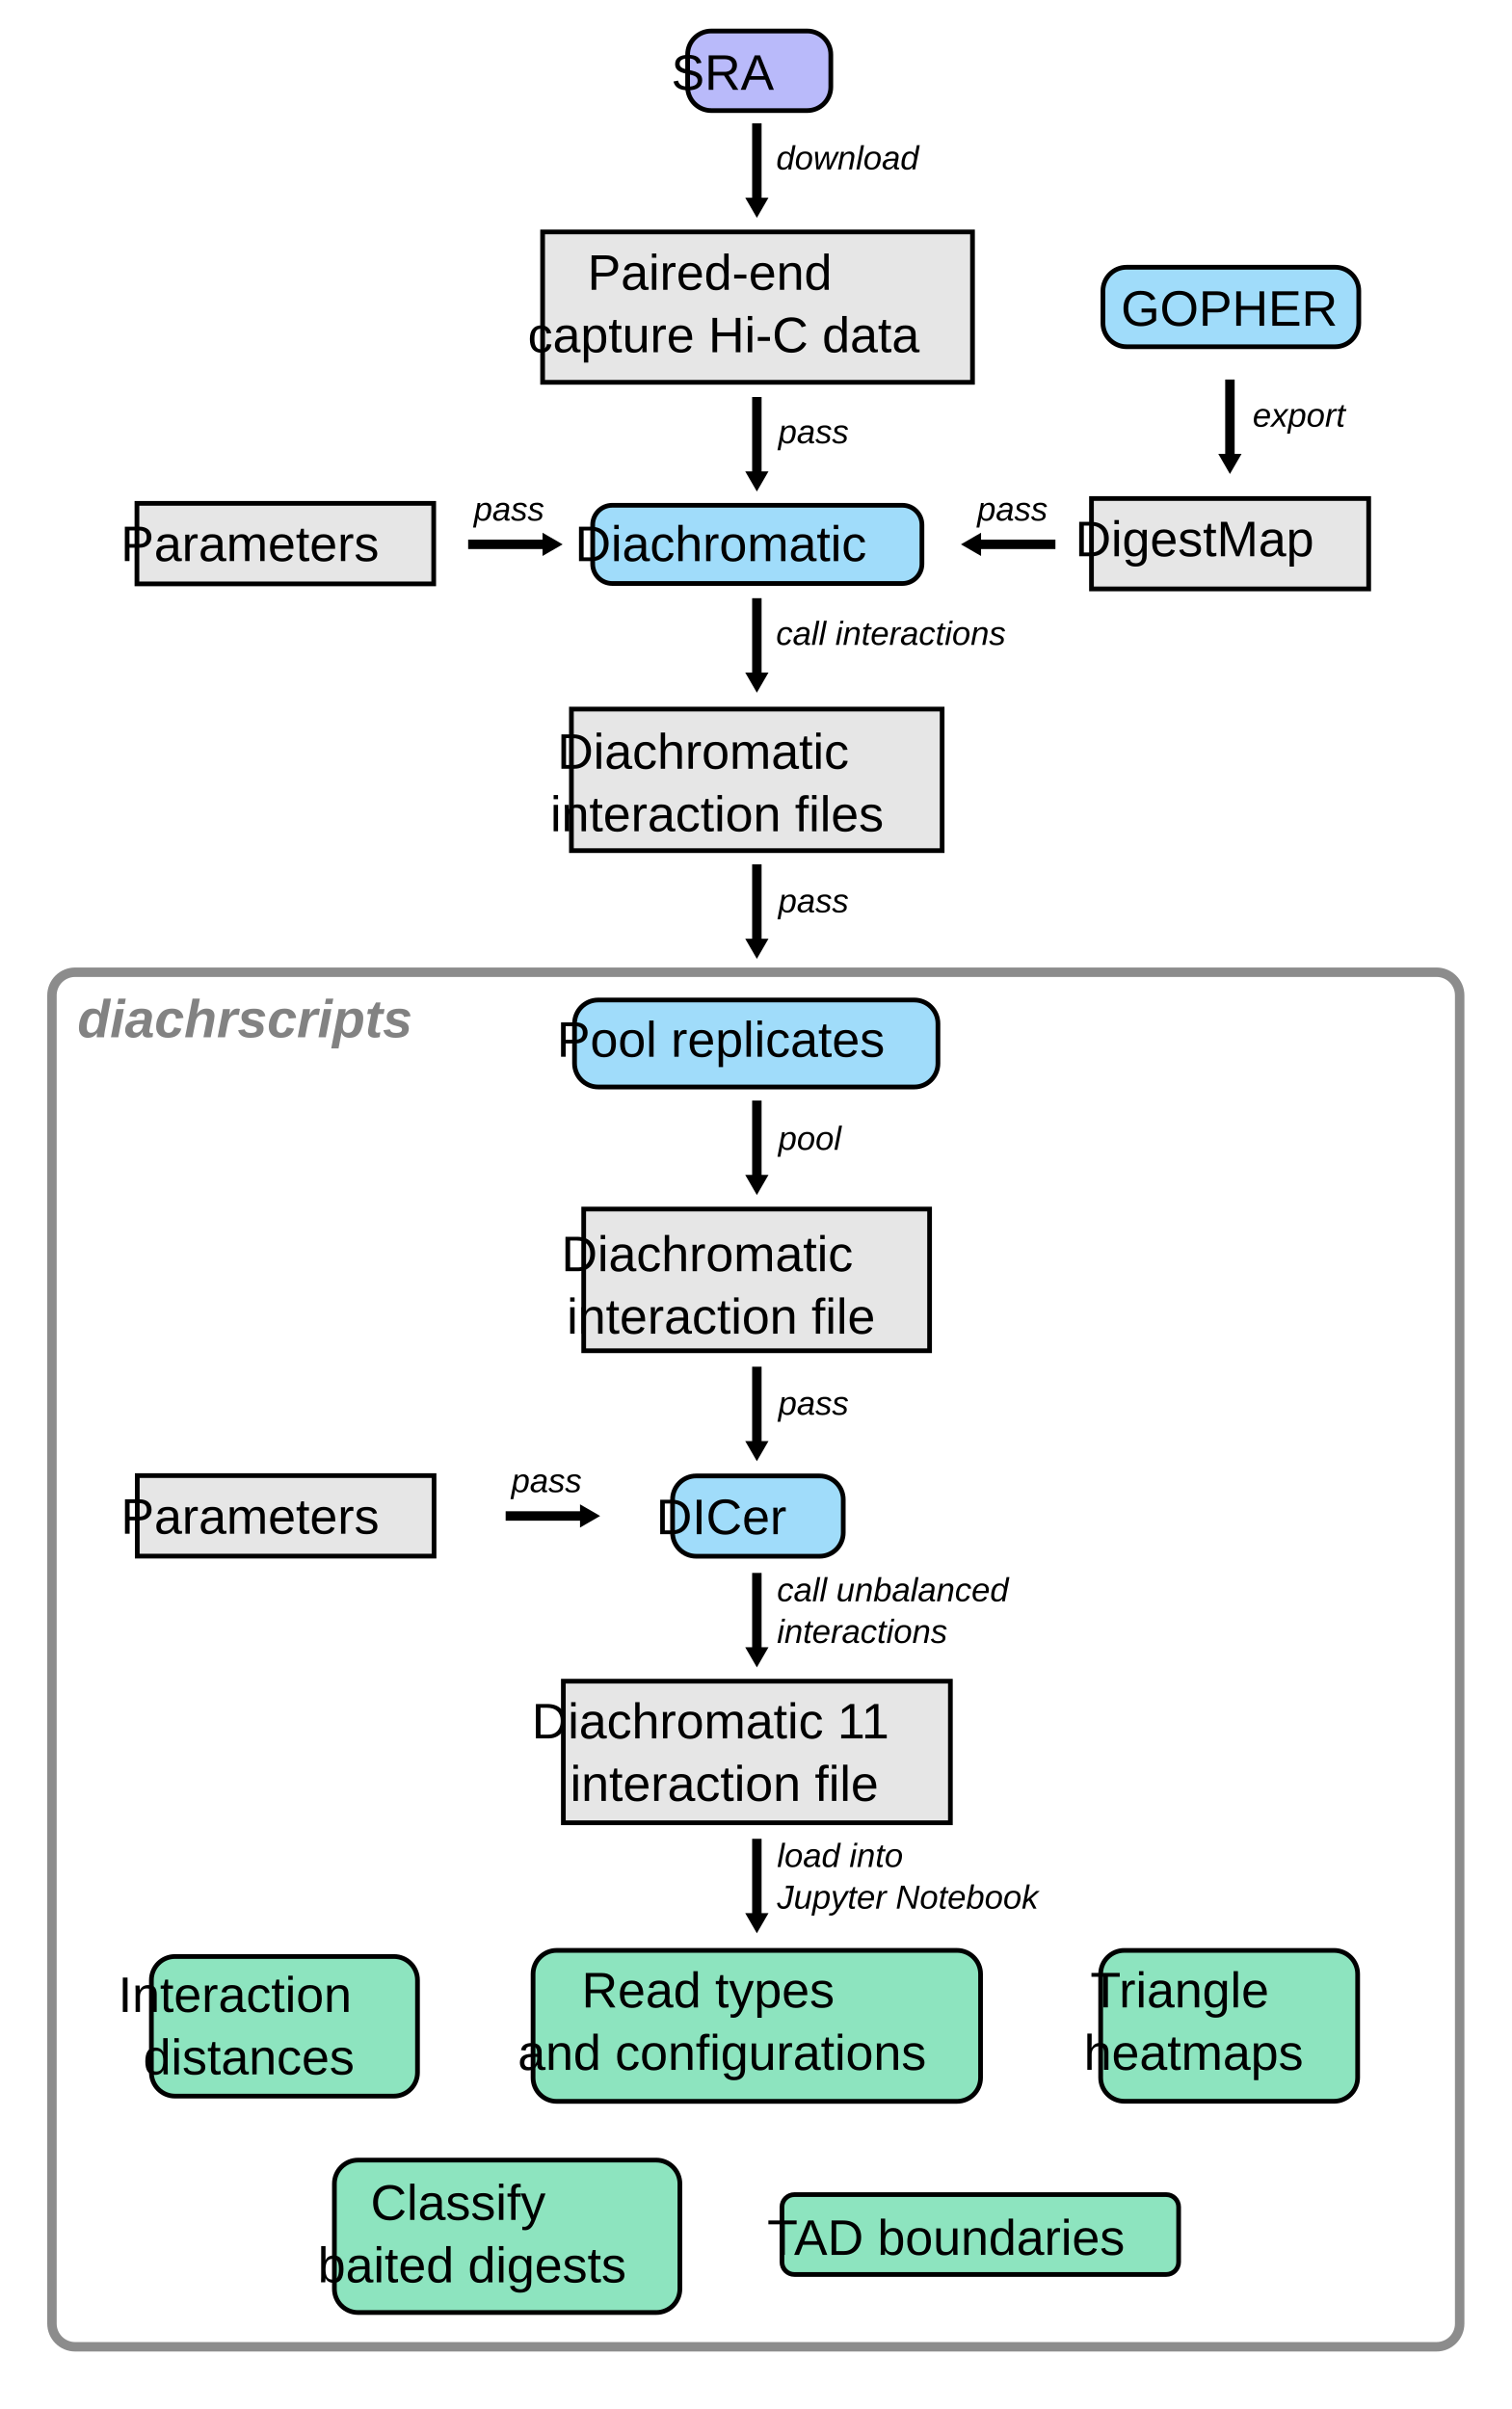
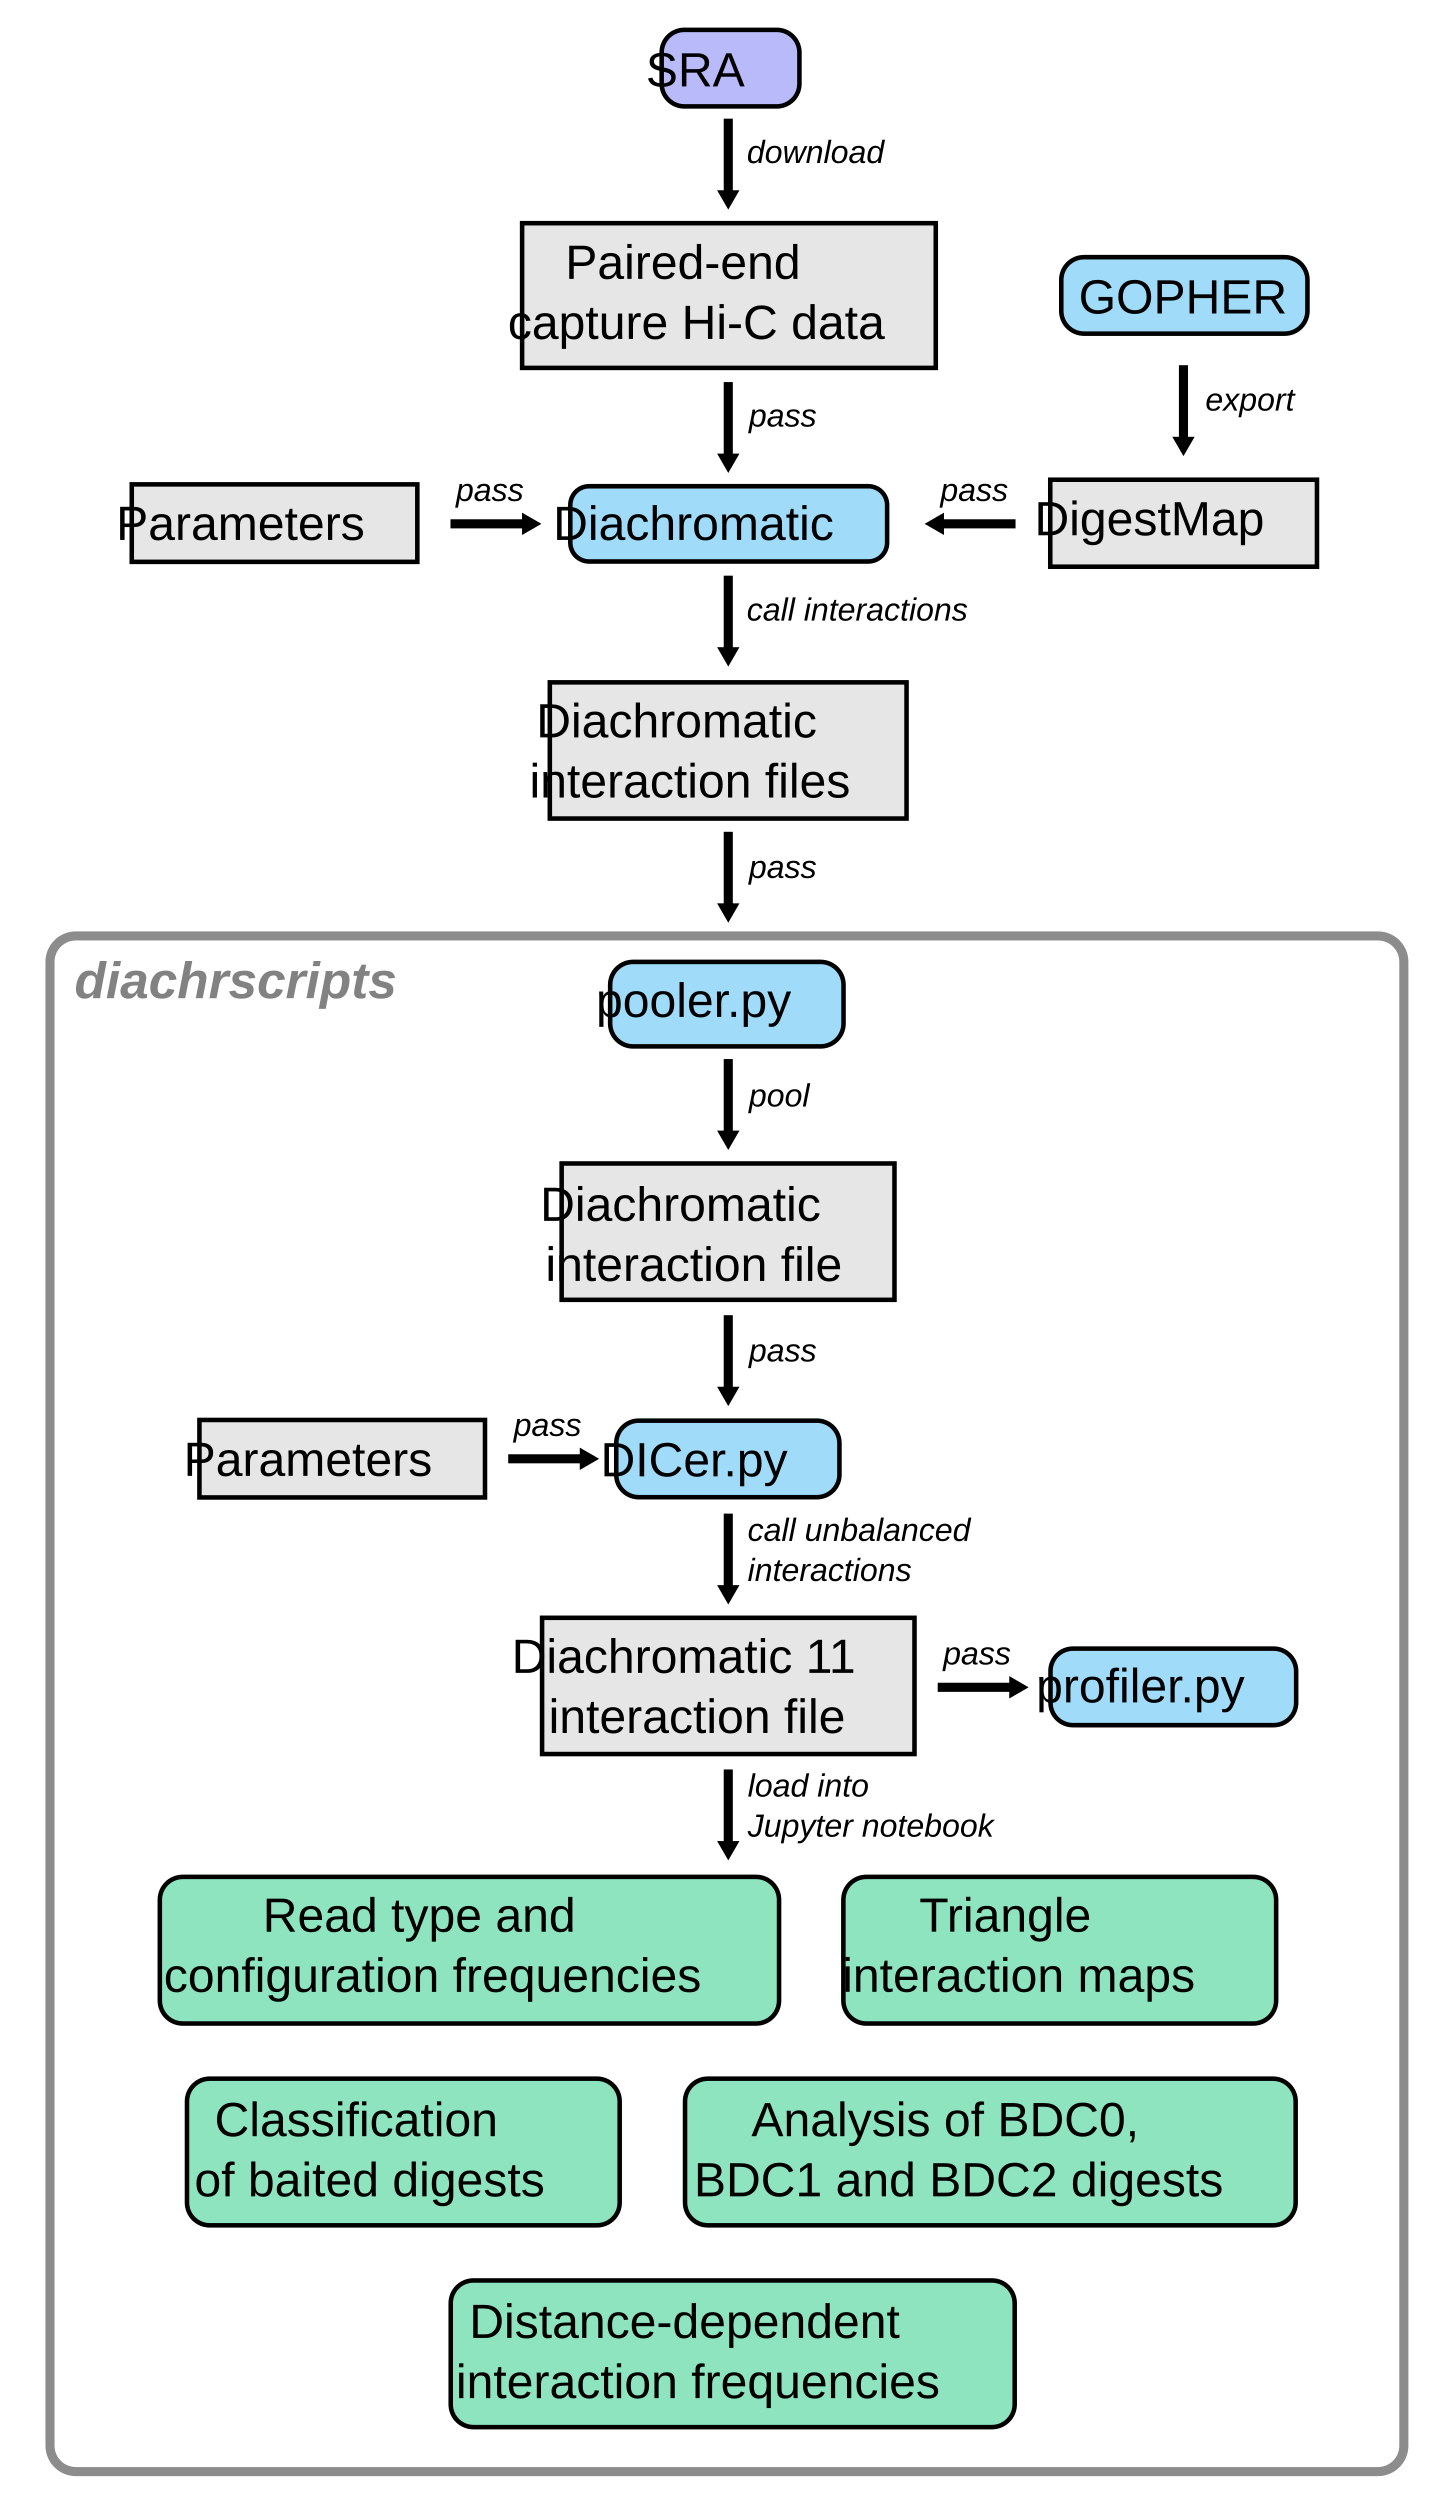
- <svg xmlns="http://www.w3.org/2000/svg" width="320mm" height="510mm" viewBox="0 0 320 510" version="1.1" id="svg5">
+ <svg xmlns="http://www.w3.org/2000/svg" width="320mm" height="550mm" viewBox="0 0 320 550" version="1.1" id="svg5">
  <defs id="defs2">
    <marker style="overflow:visible" id="marker2376" refX="0" refY="0" orient="auto">
      <path transform="matrix(-0.3,0,0,-0.3,0.69,0)" d="M 8.719,4.034 -2.207,0.016 8.719,-4.002 c -1.745,2.372 -1.735,5.617 -6e-7,8.035 z" style="fill:context-stroke;fill-rule:evenodd;stroke-width:0.625;stroke-linejoin:round" id="path2374" />
    </marker>
    <marker style="overflow:visible" id="TriangleOutS" refX="0" refY="0" orient="auto">
      <path transform="scale(0.2)" style="fill:context-stroke;fill-rule:evenodd;stroke:context-stroke;stroke-width:1pt" d="M 5.77,0 -2.88,5 V -5 Z" id="path2140" />
    </marker>
    <marker style="overflow:visible" id="Arrow2Mend" refX="0" refY="0" orient="auto">
      <path transform="scale(-0.6)" d="M 8.719,4.034 -2.207,0.016 8.719,-4.002 c -1.745,2.372 -1.735,5.617 -6e-7,8.035 z" style="fill:context-stroke;fill-rule:evenodd;stroke-width:0.625;stroke-linejoin:round" id="path2019" />
    </marker>
    <marker style="overflow:visible" id="Arrow2Send" refX="0" refY="0" orient="auto">
      <path transform="matrix(-0.3,0,0,-0.3,0.69,0)" d="M 8.719,4.034 -2.207,0.016 8.719,-4.002 c -1.745,2.372 -1.735,5.617 -6e-7,8.035 z" style="fill:context-stroke;fill-rule:evenodd;stroke-width:0.625;stroke-linejoin:round" id="path2025" />
    </marker>
    <marker style="overflow:visible" id="marker2342" refX="0" refY="0" orient="auto">
      <path transform="matrix(-0.2,0,0,-0.2,-1.2,0)" style="fill:context-stroke;fill-rule:evenodd;stroke:context-stroke;stroke-width:1pt" d="M 0,0 5,-5 -12.5,0 5,5 Z" id="path2340" />
    </marker>
    <marker style="overflow:visible" id="Arrow1Send" refX="0" refY="0" orient="auto">
      <path transform="matrix(-0.2,0,0,-0.2,-1.2,0)" style="fill:context-stroke;fill-rule:evenodd;stroke:context-stroke;stroke-width:1pt" d="M 0,0 5,-5 -12.5,0 5,5 Z" id="path2007" />
    </marker>
  </defs>
  <g id="layer1">
+     <rect style="fill:#a0dcfa;fill-opacity:1;stroke:#000000;stroke-width:1;stroke-miterlimit:4;stroke-dasharray:none" id="rect13278" width="54.044" height="16.842" x="231.108" y="362.696" ry="4.953" />
    <rect style="fill:#e6e6e6;fill-opacity:1;stroke:#000000;stroke-width:1;stroke-miterlimit:4;stroke-dasharray:none" id="rect49770" width="62.823" height="17.048" x="28.988" y="106.561" ry="0" />
    <rect style="fill:#b9bafa;fill-opacity:1;stroke:#000000;stroke-width:1;stroke-miterlimit:4;stroke-dasharray:none" id="rect49678" width="30.311" height="16.844" x="145.564" y="6.566" ry="5" />
    <rect style="fill:#e6e6e6;fill-opacity:1;stroke:#000000;stroke-width:1;stroke-miterlimit:4;stroke-dasharray:none" id="rect49676" width="91.005" height="31.836" x="114.865" y="49.102" ry="0" />
    <rect style="fill:#e6e6e6;fill-opacity:1;stroke:#000000;stroke-width:1;stroke-miterlimit:4;stroke-dasharray:none" id="rect49674" width="78.479" height="29.963" x="120.962" y="150.119" ry="0" />
    <rect style="fill:#e6e6e6;fill-opacity:1;stroke:#000000;stroke-width:1;stroke-miterlimit:4;stroke-dasharray:none" id="rect49672" width="58.679" height="19.136" x="231.057" y="105.539" ry="0" />
    <rect style="fill:#e6e6e6;fill-opacity:1;stroke:#000000;stroke-width:1;stroke-miterlimit:4;stroke-dasharray:none" id="rect42030" width="81.933" height="29.973" x="119.256" y="355.918" ry="0" />
-     <rect style="fill:#8de4bf;fill-opacity:1;stroke:#000000;stroke-width:1;stroke-miterlimit:4;stroke-dasharray:none" id="rect39671" width="54.399" height="31.935" x="233.001" y="412.914" ry="5" />
-     <rect style="fill:#8de4bf;fill-opacity:1;stroke:#000000;stroke-width:1;stroke-miterlimit:4;stroke-dasharray:none" id="rect39669" width="94.728" height="31.962" x="112.847" y="412.909" ry="5" />
-     <rect style="fill:#8de4bf;fill-opacity:1;stroke:#000000;stroke-width:1;stroke-miterlimit:4;stroke-dasharray:none" id="rect39559" width="56.332" height="29.559" x="32.048" y="414.202" ry="5" />
-     <rect style="fill:#a0dcfa;fill-opacity:1;stroke:#000000;stroke-width:1;stroke-miterlimit:4;stroke-dasharray:none" id="rect39557" width="36.133" height="17.002" x="142.375" y="312.463" ry="5" />
-     <rect style="fill:#a0dcfa;fill-opacity:1;stroke:#000000;stroke-width:1;stroke-miterlimit:4;stroke-dasharray:none" id="rect39555" width="76.928" height="18.415" x="121.625" y="211.707" ry="5" />
+     <rect style="fill:#8de4bf;fill-opacity:1;stroke:#000000;stroke-width:1;stroke-miterlimit:4;stroke-dasharray:none" id="rect39671" width="95.211" height="32.265" x="185.54" y="412.914" ry="5.052" />
+     <rect style="fill:#8de4bf;fill-opacity:1;stroke:#000000;stroke-width:1;stroke-miterlimit:4;stroke-dasharray:none" id="rect39669" width="136.231" height="32.265" x="35.161" y="412.914" ry="5.047" />
+     <rect style="fill:#a0dcfa;fill-opacity:1;stroke:#000000;stroke-width:1;stroke-miterlimit:4;stroke-dasharray:none" id="rect39557" width="49.101" height="16.842" x="135.576" y="312.543" ry="4.953" />
+     <rect style="fill:#a0dcfa;fill-opacity:1;stroke:#000000;stroke-width:1;stroke-miterlimit:4;stroke-dasharray:none" id="rect39555" width="51.342" height="18.594" x="134.235" y="211.617" ry="5.049" />
    <rect style="fill:#a0dcfa;fill-opacity:1;stroke:#000000;stroke-width:1;stroke-miterlimit:4;stroke-dasharray:none" id="rect39553" width="69.697" height="16.559" x="125.467" y="106.97" ry="4.14" />
    <rect style="fill:#a0dcfa;fill-opacity:1;stroke:#000000;stroke-width:1;stroke-miterlimit:4;stroke-dasharray:none" id="rect39255" width="54.156" height="16.825" x="233.483" y="56.578" ry="5" />
    <text xml:space="preserve" style="font-size:10.583px;line-height:1.25;font-family:Arial;-inkscape-font-specification:Arial;text-align:center;text-anchor:middle;stroke-width:0.265" x="159.918" y="118.786" id="text1464">
      <tspan id="tspan1462" style="text-align:center;text-anchor:middle;stroke-width:0.265" x="159.918" y="118.786">Diachromatic</tspan>
    </text>
    <text xml:space="preserve" style="font-size:10.583px;line-height:1.25;font-family:Arial;-inkscape-font-specification:Arial;text-align:center;text-anchor:middle;stroke-width:0.265" x="160.047" y="324.787" id="text1900">
-       <tspan id="tspan1898" style="text-align:center;text-anchor:middle;stroke-width:0.265" x="160.047" y="324.787">DICer</tspan>
+       <tspan id="tspan1898" style="text-align:center;text-anchor:middle;stroke-width:0.265" x="160.047" y="324.787">DICer.py</tspan>
    </text>
    <text xml:space="preserve" style="font-size:10.583px;line-height:1.25;font-family:Arial;-inkscape-font-specification:Arial;stroke-width:0.265" x="237.303" y="68.961" id="text2644">
      <tspan id="tspan2642" style="stroke-width:0.265" x="237.303" y="68.961">GOPHER</tspan>
    </text>
    <text xml:space="preserve" style="font-size:10.583px;line-height:1.25;font-family:Arial;-inkscape-font-specification:Arial;text-align:center;text-anchor:middle;stroke-width:0.265" x="160.321" y="19.007" id="text3542">
      <tspan id="tspan3540" style="text-align:center;text-anchor:middle;stroke-width:0.265" x="160.321" y="19.007">SRA</tspan>
    </text>
-     <text xml:space="preserve" style="font-size:10.583px;line-height:1.25;font-family:Arial;-inkscape-font-specification:Arial;text-align:center;text-anchor:middle;stroke-width:0.265" x="60.032" y="425.938" id="text4308">
-       <tspan id="tspan4306" style="text-align:center;text-anchor:middle;stroke-width:0.265" x="60.032" y="425.938">Interaction</tspan>
-       <tspan style="text-align:center;text-anchor:middle;stroke-width:0.265" x="60.032" y="439.167" id="tspan24228">distances</tspan>
+     <text xml:space="preserve" style="font-size:10.583px;line-height:1.25;font-family:Arial;-inkscape-font-specification:Arial;text-align:center;text-anchor:middle;stroke-width:0.265" x="102.514" y="424.981" id="text5236">
+       <tspan style="text-align:center;text-anchor:middle;stroke-width:0.265" x="102.514" y="424.981" id="tspan13474">Read type and</tspan>
+       <tspan style="text-align:center;text-anchor:middle;stroke-width:0.265" x="102.514" y="438.21" id="tspan2636">configuration frequencies</tspan>
    </text>
-     <text xml:space="preserve" style="font-size:10.583px;line-height:1.25;font-family:Arial;-inkscape-font-specification:Arial;text-align:center;text-anchor:middle;stroke-width:0.265" x="160.193" y="424.981" id="text5236">
-       <tspan id="tspan5234" style="text-align:center;text-anchor:middle;stroke-width:0.265" x="160.193" y="424.981">Read types</tspan>
-       <tspan style="text-align:center;text-anchor:middle;stroke-width:0.265" x="160.193" y="438.21" id="tspan13474">and configurations</tspan>
-     </text>
-     <text xml:space="preserve" style="font-size:10.583px;line-height:1.25;font-family:Arial;-inkscape-font-specification:Arial;text-align:center;text-anchor:middle;stroke-width:0.265" x="260.03" y="424.967" id="text5768">
-       <tspan id="tspan5766" style="text-align:center;text-anchor:middle;stroke-width:0.265" x="260.03" y="424.967">Triangle</tspan>
-       <tspan style="text-align:center;text-anchor:middle;stroke-width:0.265" x="260.03" y="438.196" id="tspan26899">heatmaps</tspan>
+     <text xml:space="preserve" style="font-size:10.583px;line-height:1.25;font-family:Arial;-inkscape-font-specification:Arial;text-align:center;text-anchor:middle;stroke-width:0.265" x="231.455" y="424.967" id="text5768">
+       <tspan id="tspan5766" style="text-align:center;text-anchor:middle;stroke-width:0.265" x="231.455" y="424.967">Triangle</tspan>
+       <tspan style="text-align:center;text-anchor:middle;stroke-width:0.265" x="231.455" y="438.196" id="tspan26899">interaction maps</tspan>
    </text>
    <text xml:space="preserve" style="font-size:10.583px;line-height:1.25;font-family:Arial;-inkscape-font-specification:Arial;text-align:center;text-anchor:middle;stroke-width:0.265" x="160.536" y="61.343" id="text6534">
      <tspan id="tspan6532" style="text-align:center;text-anchor:middle;stroke-width:0.265" x="160.536" y="61.343">Paired-end</tspan>
      <tspan style="text-align:center;text-anchor:middle;stroke-width:0.265" x="160.536" y="74.572" id="tspan21088">capture Hi-C data</tspan>
    </text>
    <text xml:space="preserve" style="font-size:10.583px;line-height:1.25;font-family:Arial;-inkscape-font-specification:Arial;text-align:center;text-anchor:middle;stroke-width:0.265" x="260.22" y="117.755" id="text8032">
      <tspan id="tspan8030" style="text-align:center;text-anchor:middle;stroke-width:0.265" x="260.22" y="117.755">DigestMap</tspan>
    </text>
-     <text xml:space="preserve" style="font-size:10.583px;line-height:1.25;font-family:Arial;-inkscape-font-specification:Arial;text-align:center;text-anchor:middle;stroke-width:0.265" x="159.138" y="162.753" id="text10292">
-       <tspan id="tspan10290" style="text-align:center;text-anchor:middle;stroke-width:0.265" x="159.138" y="162.753">Diachromatic</tspan>
-       <tspan style="text-align:center;text-anchor:middle;stroke-width:0.265" x="159.138" y="175.982" id="tspan10294">interaction files</tspan>
+     <text xml:space="preserve" style="font-size:10.583px;line-height:1.25;font-family:Arial;-inkscape-font-specification:Arial;text-align:center;text-anchor:middle;stroke-width:0.265" x="159.138" y="162.224" id="text10292">
+       <tspan id="tspan10290" style="text-align:center;text-anchor:middle;stroke-width:0.265" x="159.138" y="162.224">Diachromatic</tspan>
+       <tspan style="text-align:center;text-anchor:middle;stroke-width:0.265" x="159.138" y="175.453" id="tspan10294">interaction files</tspan>
    </text>
    <text xml:space="preserve" style="font-size:10.583px;line-height:1.25;font-family:Arial;-inkscape-font-specification:Arial;text-align:center;text-anchor:middle;stroke-width:0.265" x="159.95" y="223.724" id="text11090">
-       <tspan id="tspan11088" style="text-align:center;text-anchor:middle;stroke-width:0.265" x="159.95" y="223.724">Pool replicates</tspan>
+       <tspan id="tspan11088" style="text-align:center;text-anchor:middle;stroke-width:0.265" x="159.95" y="223.724">pooler.py</tspan>
    </text>
    <text xml:space="preserve" style="font-size:10.583px;line-height:1.25;font-family:Arial;-inkscape-font-specification:Arial;text-align:center;text-anchor:middle;stroke-width:0.265" x="160.696" y="368.029" id="text25424">
      <tspan id="tspan25420" style="text-align:center;text-anchor:middle;stroke-width:0.265" x="160.696" y="368.029">Diachromatic 11</tspan>
      <tspan style="text-align:center;text-anchor:middle;stroke-width:0.265" x="160.696" y="381.258" id="tspan25422">interaction file</tspan>
    </text>
    <text xml:space="preserve" style="font-style:italic;font-variant:normal;font-weight:normal;font-stretch:normal;font-size:7.056px;line-height:1.25;font-family:Arial;-inkscape-font-specification:'Arial Italic';text-align:start;text-anchor:start;stroke-width:0.265" x="265.181" y="90.335" id="text29309">
      <tspan id="tspan29307" style="font-style:italic;font-variant:normal;font-weight:normal;font-stretch:normal;font-size:7.056px;font-family:Arial;-inkscape-font-specification:'Arial Italic';text-align:start;text-anchor:start;stroke-width:0.265" x="265.181" y="90.335">export</tspan>
    </text>
    <text xml:space="preserve" style="font-style:italic;font-variant:normal;font-weight:normal;font-stretch:normal;font-size:7.056px;line-height:1.25;font-family:Arial;-inkscape-font-specification:'Arial Italic';text-align:start;text-anchor:start;stroke-width:0.265" x="164.755" y="93.85" id="text32171">
      <tspan id="tspan32169" style="font-style:italic;font-variant:normal;font-weight:normal;font-stretch:normal;font-size:7.056px;font-family:Arial;-inkscape-font-specification:'Arial Italic';text-align:start;text-anchor:start;stroke-width:0.265" x="164.755" y="93.85">pass</tspan>
    </text>
    <text xml:space="preserve" style="font-style:italic;font-variant:normal;font-weight:normal;font-stretch:normal;font-size:7.056px;line-height:1.25;font-family:Arial;-inkscape-font-specification:'Arial Italic';text-align:start;text-anchor:start;stroke-width:0.265" x="164.311" y="35.868" id="text32175">
      <tspan id="tspan32173" style="font-style:italic;font-variant:normal;font-weight:normal;font-stretch:normal;font-size:7.056px;font-family:Arial;-inkscape-font-specification:'Arial Italic';text-align:start;text-anchor:start;stroke-width:0.265" x="164.311" y="35.868">download</tspan>
    </text>
    <text xml:space="preserve" style="font-style:italic;font-variant:normal;font-weight:normal;font-stretch:normal;font-size:7.056px;line-height:1.25;font-family:Arial;-inkscape-font-specification:'Arial Italic';text-align:start;text-anchor:start;stroke-width:0.265" x="164.287" y="136.538" id="text32863">
      <tspan id="tspan32861" style="font-style:italic;font-variant:normal;font-weight:normal;font-stretch:normal;font-size:7.056px;font-family:Arial;-inkscape-font-specification:'Arial Italic';text-align:start;text-anchor:start;stroke-width:0.265" x="164.287" y="136.538">call interactions</tspan>
    </text>
    <text xml:space="preserve" style="font-style:italic;font-variant:normal;font-weight:normal;font-stretch:normal;font-size:7.056px;line-height:1.25;font-family:Arial;-inkscape-font-specification:'Arial Italic';text-align:start;text-anchor:start;stroke-width:0.265" x="164.755" y="193.159" id="text36233">
      <tspan id="tspan36231" style="font-style:italic;font-variant:normal;font-weight:normal;font-stretch:normal;font-size:7.056px;font-family:Arial;-inkscape-font-specification:'Arial Italic';text-align:start;text-anchor:start;stroke-width:0.265" x="164.755" y="193.159">pass</tspan>
    </text>
    <text xml:space="preserve" style="font-style:italic;font-variant:normal;font-weight:normal;font-stretch:normal;font-size:7.056px;line-height:1.25;font-family:Arial;-inkscape-font-specification:'Arial Italic';text-align:start;text-anchor:start;stroke-width:0.265" x="164.755" y="243.43" id="text39231">
      <tspan id="tspan39229" style="font-style:italic;font-variant:normal;font-weight:normal;font-stretch:normal;font-size:7.056px;font-family:Arial;-inkscape-font-specification:'Arial Italic';text-align:start;text-anchor:start;stroke-width:0.265" x="164.755" y="243.43">pool</tspan>
    </text>
    <text xml:space="preserve" style="font-style:italic;font-variant:normal;font-weight:normal;font-stretch:normal;font-size:7.056px;line-height:1.25;font-family:Arial;-inkscape-font-specification:'Arial Italic';text-align:start;text-anchor:start;stroke-width:0.265" x="164.473" y="339.006" id="text40809">
      <tspan id="tspan40807" style="font-style:italic;font-variant:normal;font-weight:normal;font-stretch:normal;font-size:7.056px;font-family:Arial;-inkscape-font-specification:'Arial Italic';text-align:start;text-anchor:start;stroke-width:0.265" x="164.473" y="339.006">call unbalanced</tspan>
      <tspan style="font-style:italic;font-variant:normal;font-weight:normal;font-stretch:normal;font-size:7.056px;font-family:Arial;-inkscape-font-specification:'Arial Italic';text-align:start;text-anchor:start;stroke-width:0.265" x="164.473" y="347.825" id="tspan41283">interactions</tspan>
    </text>
    <text xml:space="preserve" style="font-size:10.583px;line-height:1.25;font-family:Arial;-inkscape-font-specification:Arial;text-align:center;text-anchor:middle;stroke-width:0.265" x="60.251" y="118.784" id="text49774">
      <tspan id="tspan49772" style="text-align:center;text-anchor:middle;stroke-width:0.265" x="60.251" y="118.784">Parameters</tspan>
    </text>
    <rect style="fill:#e6e6e6;fill-opacity:1;stroke:#000000;stroke-width:1;stroke-miterlimit:4;stroke-dasharray:none" id="rect50304" width="73.222" height="29.995" x="123.563" y="255.966" ry="0" />
-     <text xml:space="preserve" style="font-size:10.583px;line-height:1.25;font-family:Arial;-inkscape-font-specification:Arial;text-align:center;text-anchor:middle;stroke-width:0.265" x="159.996" y="269.116" id="text50310">
-       <tspan id="tspan50306" style="text-align:center;text-anchor:middle;stroke-width:0.265" x="159.996" y="269.116">Diachromatic</tspan>
-       <tspan style="text-align:center;text-anchor:middle;stroke-width:0.265" x="159.996" y="282.345" id="tspan50308">interaction file</tspan>
+     <text xml:space="preserve" style="font-size:10.583px;line-height:1.25;font-family:Arial;-inkscape-font-specification:Arial;text-align:center;text-anchor:middle;stroke-width:0.265" x="159.996" y="268.586" id="text50310">
+       <tspan id="tspan50306" style="text-align:center;text-anchor:middle;stroke-width:0.265" x="159.996" y="268.586">Diachromatic</tspan>
+       <tspan style="text-align:center;text-anchor:middle;stroke-width:0.265" x="159.996" y="281.816" id="tspan50308">interaction file</tspan>
    </text>
    <text xml:space="preserve" style="font-style:italic;font-variant:normal;font-weight:normal;font-stretch:normal;font-size:7.056px;line-height:1.25;font-family:Arial;-inkscape-font-specification:'Arial Italic';text-align:start;text-anchor:start;stroke-width:0.265" x="164.755" y="299.521" id="text50416">
      <tspan id="tspan50414" style="font-style:italic;font-variant:normal;font-weight:normal;font-stretch:normal;font-size:7.056px;font-family:Arial;-inkscape-font-specification:'Arial Italic';text-align:start;text-anchor:start;stroke-width:0.265" x="164.755" y="299.521">pass</tspan>
    </text>
-     <rect style="fill:#e6e6e6;fill-opacity:1;stroke:#000000;stroke-width:1;stroke-miterlimit:4;stroke-dasharray:none" id="rect51180" width="62.823" height="17.048" x="29.059" y="-329.44" ry="0" transform="scale(1,-1)" />
-     <text xml:space="preserve" style="font-size:10.583px;line-height:1.25;font-family:Arial;-inkscape-font-specification:Arial;text-align:center;text-anchor:middle;stroke-width:0.265" x="60.281" y="324.697" id="text51184">
-       <tspan id="tspan51182" style="text-align:center;text-anchor:middle;stroke-width:0.265" x="60.281" y="324.697">Parameters</tspan>
+     <rect style="fill:#e6e6e6;fill-opacity:1;stroke:#000000;stroke-width:1;stroke-miterlimit:4;stroke-dasharray:none" id="rect51180" width="62.823" height="17.048" x="43.876" y="-329.44" ry="0" transform="scale(1,-1)" />
+     <text xml:space="preserve" style="font-size:10.583px;line-height:1.25;font-family:Arial;-inkscape-font-specification:Arial;text-align:center;text-anchor:middle;stroke-width:0.265" x="75.098" y="324.697" id="text51184">
+       <tspan id="tspan51182" style="text-align:center;text-anchor:middle;stroke-width:0.265" x="75.098" y="324.697">Parameters</tspan>
    </text>
    <path style="fill:none;stroke:#000000;stroke-width:0.265px;stroke-linecap:butt;stroke-linejoin:miter;stroke-opacity:1" d="m 350,428.891 c 391.583,0 391.583,0 391.583,0" id="path51305" />
    <path style="fill:none;stroke:#000000;stroke-width:0.265px;stroke-linecap:butt;stroke-linejoin:miter;stroke-opacity:1" d="m 350,365.132 c 391.583,0 391.583,0 391.583,0" id="path51387" />
    <path style="fill:none;stroke:#000000;stroke-width:0.265px;stroke-linecap:butt;stroke-linejoin:miter;stroke-opacity:1" d="m 350,315.132 c 391.583,0 391.583,0 391.583,0" id="path51389" />
    <path style="fill:none;stroke:#000000;stroke-width:0.265px;stroke-linecap:butt;stroke-linejoin:miter;stroke-opacity:1" d="m 350,265.132 c 391.583,0 391.583,0 391.583,0" id="path51391" />
    <path style="fill:none;stroke:#000000;stroke-width:0.265px;stroke-linecap:butt;stroke-linejoin:miter;stroke-opacity:1" d="m 350,215.132 c 391.583,0 391.583,0 391.583,0" id="path51395" />
    <path style="fill:none;stroke:#000000;stroke-width:0.265px;stroke-linecap:butt;stroke-linejoin:miter;stroke-opacity:1" d="m 350,165.132 c 391.583,0 391.583,0 391.583,0" id="path51397" />
    <path style="fill:none;stroke:#000000;stroke-width:0.265px;stroke-linecap:butt;stroke-linejoin:miter;stroke-opacity:1" d="m 350,115.132 c 391.583,0 391.583,0 391.583,0" id="path51399" />
    <path style="fill:none;stroke:#000000;stroke-width:0.265px;stroke-linecap:butt;stroke-linejoin:miter;stroke-opacity:1" d="m 350,65.132 c 391.583,0 391.583,0 391.583,0" id="path51403" />
    <path style="fill:none;stroke:#000000;stroke-width:0.265px;stroke-linecap:butt;stroke-linejoin:miter;stroke-opacity:1" d="m 350,15.132 c 391.583,0 391.583,0 391.583,0" id="path51405" />
    <path style="fill:none;stroke:#000000;stroke-width:0.318px;stroke-linecap:butt;stroke-linejoin:miter;stroke-opacity:1" d="m 60.731,-600 c -1.286,513.405 0,499.806 0,499.806" id="path26459" />
    <path style="fill:none;stroke:#000000;stroke-width:2;stroke-linecap:butt;stroke-linejoin:miter;stroke-miterlimit:4;stroke-dasharray:none;stroke-opacity:1;marker-end:url(#TriangleOutS)" d="m 160.22,289.342 c 0,17.162 0,17.162 0,17.162" id="path1990" />
    <path style="fill:none;stroke:#000000;stroke-width:2;stroke-linecap:butt;stroke-linejoin:miter;stroke-miterlimit:4;stroke-dasharray:none;stroke-opacity:1;marker-end:url(#TriangleOutS)" d="m 160.22,232.992 c 0,17.162 0,17.162 0,17.162" id="path2494" />
    <path style="fill:none;stroke:#000000;stroke-width:2;stroke-linecap:butt;stroke-linejoin:miter;stroke-miterlimit:4;stroke-dasharray:none;stroke-opacity:1;marker-end:url(#TriangleOutS)" d="m 160.22,182.992 c 0,17.162 0,17.162 0,17.162" id="path2496" />
    <path style="fill:none;stroke:#000000;stroke-width:2;stroke-linecap:butt;stroke-linejoin:miter;stroke-miterlimit:4;stroke-dasharray:none;stroke-opacity:1;marker-end:url(#TriangleOutS)" d="m 160.22,126.642 c 0,17.162 0,17.162 0,17.162" id="path2498" />
    <path style="fill:none;stroke:#000000;stroke-width:2;stroke-linecap:butt;stroke-linejoin:miter;stroke-miterlimit:4;stroke-dasharray:none;stroke-opacity:1;marker-end:url(#TriangleOutS)" d="m 160.22,84.05 c 0,17.162 0,17.162 0,17.162" id="path2500" />
    <path style="fill:none;stroke:#000000;stroke-width:2;stroke-linecap:butt;stroke-linejoin:miter;stroke-miterlimit:4;stroke-dasharray:none;stroke-opacity:1;marker-end:url(#TriangleOutS)" d="m 160.22,26.113 c 0,17.162 0,17.162 0,17.162" id="path2502" />
    <path style="fill:none;stroke:#000000;stroke-width:2;stroke-linecap:butt;stroke-linejoin:miter;stroke-miterlimit:4;stroke-dasharray:none;stroke-opacity:1;marker-end:url(#TriangleOutS)" d="m 160.22,332.992 c 0,17.162 0,17.162 0,17.162" id="path2504" />
    <path style="fill:none;stroke:#000000;stroke-width:2;stroke-linecap:butt;stroke-linejoin:miter;stroke-miterlimit:4;stroke-dasharray:none;stroke-opacity:1;marker-end:url(#TriangleOutS)" d="m 260.362,80.346 c 0,17.162 0,17.162 0,17.162" id="path2506" />
    <path style="fill:none;stroke:#000000;stroke-width:2;stroke-linecap:butt;stroke-linejoin:miter;stroke-miterlimit:4;stroke-dasharray:none;stroke-opacity:1;marker-end:url(#TriangleOutS)" d="m 223.422,115.244 c -17.162,0 -17.162,0 -17.162,0" id="path2508" />
    <path style="fill:none;stroke:#000000;stroke-width:2;stroke-linecap:butt;stroke-linejoin:miter;stroke-miterlimit:4;stroke-dasharray:none;stroke-opacity:1;marker-end:url(#TriangleOutS)" d="m 99.105,115.244 c 17.162,0 17.162,0 17.162,0" id="path2510" />
    <text xml:space="preserve" style="font-style:italic;font-variant:normal;font-weight:normal;font-stretch:normal;font-size:7.056px;line-height:1.25;font-family:Arial;-inkscape-font-specification:'Arial Italic';text-align:start;text-anchor:start;stroke-width:0.265" x="100.303" y="110.219" id="text5632">
      <tspan id="tspan5630" style="font-style:italic;font-variant:normal;font-weight:normal;font-stretch:normal;font-size:7.056px;font-family:Arial;-inkscape-font-specification:'Arial Italic';text-align:start;text-anchor:start;stroke-width:0.265" x="100.303" y="110.219">pass</tspan>
    </text>
    <text xml:space="preserve" style="font-style:italic;font-variant:normal;font-weight:normal;font-stretch:normal;font-size:7.056px;line-height:1.25;font-family:Arial;-inkscape-font-specification:'Arial Italic';text-align:start;text-anchor:start;stroke-width:0.265" x="206.87" y="110.219" id="text5636">
      <tspan id="tspan5634" style="font-style:italic;font-variant:normal;font-weight:normal;font-stretch:normal;font-size:7.056px;font-family:Arial;-inkscape-font-specification:'Arial Italic';text-align:start;text-anchor:start;stroke-width:0.265" x="206.87" y="110.219">pass</tspan>
    </text>
-     <path style="fill:none;stroke:#000000;stroke-width:2;stroke-linecap:butt;stroke-linejoin:miter;stroke-miterlimit:4;stroke-dasharray:none;stroke-opacity:1;marker-end:url(#TriangleOutS)" d="m 107.042,320.937 c 17.162,0 17.162,0 17.162,0" id="path14738" />
-     <text xml:space="preserve" style="font-style:italic;font-variant:normal;font-weight:normal;font-stretch:normal;font-size:7.056px;line-height:1.25;font-family:Arial;-inkscape-font-specification:'Arial Italic';text-align:start;text-anchor:start;stroke-width:0.265" x="108.24" y="315.912" id="text14742">
-       <tspan id="tspan14740" style="font-style:italic;font-variant:normal;font-weight:normal;font-stretch:normal;font-size:7.056px;font-family:Arial;-inkscape-font-specification:'Arial Italic';text-align:start;text-anchor:start;stroke-width:0.265" x="108.24" y="315.912">pass</tspan>
+     <path style="fill:none;stroke:#000000;stroke-width:2;stroke-linecap:butt;stroke-linejoin:miter;stroke-miterlimit:4;stroke-dasharray:none;stroke-opacity:1;marker-end:url(#TriangleOutS)" d="m 111.805,320.937 c 17.162,0 17.162,0 17.162,0" id="path14738" />
+     <text xml:space="preserve" style="font-style:italic;font-variant:normal;font-weight:normal;font-stretch:normal;font-size:7.056px;line-height:1.25;font-family:Arial;-inkscape-font-specification:'Arial Italic';text-align:start;text-anchor:start;stroke-width:0.265" x="113.003" y="315.912" id="text14742">
+       <tspan id="tspan14740" style="font-style:italic;font-variant:normal;font-weight:normal;font-stretch:normal;font-size:7.056px;font-family:Arial;-inkscape-font-specification:'Arial Italic';text-align:start;text-anchor:start;stroke-width:0.265" x="113.003" y="315.912">pass</tspan>
    </text>
    <path style="fill:none;stroke:#000000;stroke-width:2;stroke-linecap:butt;stroke-linejoin:miter;stroke-miterlimit:4;stroke-dasharray:none;stroke-opacity:1;marker-end:url(#TriangleOutS)" d="m 160.22,389.284 c 0,17.162 0,17.162 0,17.162" id="path14744" />
    <text xml:space="preserve" style="font-style:italic;font-variant:normal;font-weight:normal;font-stretch:normal;font-size:7.056px;line-height:1.25;font-family:Arial;-inkscape-font-specification:'Arial Italic';text-align:start;text-anchor:start;stroke-width:0.265" x="164.497" y="395.251" id="text14748">
      <tspan id="tspan14746" style="font-style:italic;font-variant:normal;font-weight:normal;font-stretch:normal;font-size:7.056px;font-family:Arial;-inkscape-font-specification:'Arial Italic';text-align:start;text-anchor:start;stroke-width:0.265" x="164.497" y="395.251">load into</tspan>
-       <tspan style="font-style:italic;font-variant:normal;font-weight:normal;font-stretch:normal;font-size:7.056px;font-family:Arial;-inkscape-font-specification:'Arial Italic';text-align:start;text-anchor:start;stroke-width:0.265" x="164.497" y="404.071" id="tspan16180">Jupyter Notebook</tspan>
+       <tspan style="font-style:italic;font-variant:normal;font-weight:normal;font-stretch:normal;font-size:7.056px;font-family:Arial;-inkscape-font-specification:'Arial Italic';text-align:start;text-anchor:start;stroke-width:0.265" x="164.497" y="404.071" id="tspan16180">Jupyter notebook</tspan>
    </text>
-     <rect style="fill:#8de4bf;fill-opacity:1;stroke:#000000;stroke-width:1;stroke-miterlimit:4;stroke-dasharray:none" id="rect16712" width="73.135" height="32.265" x="70.79" y="457.308" ry="5" />
-     <text xml:space="preserve" style="font-size:10.583px;line-height:1.25;font-family:Arial;-inkscape-font-specification:Arial;text-align:center;text-anchor:middle;stroke-width:0.265" x="107.277" y="469.961" id="text16718">
-       <tspan style="text-align:center;text-anchor:middle;stroke-width:0.265" x="107.277" y="469.961" id="tspan16716">Classify</tspan>
-       <tspan style="text-align:center;text-anchor:middle;stroke-width:0.265" x="107.277" y="483.19" id="tspan16918">baited digests</tspan>
+     <rect style="fill:#8de4bf;fill-opacity:1;stroke:#000000;stroke-width:1;stroke-miterlimit:4;stroke-dasharray:none" id="rect16712" width="95.192" height="32.265" x="41.138" y="457.308" ry="5" />
+     <text xml:space="preserve" style="font-size:10.583px;line-height:1.25;font-family:Arial;-inkscape-font-specification:Arial;text-align:center;text-anchor:middle;stroke-width:0.265" x="88.667" y="469.961" id="text16718">
+       <tspan style="text-align:center;text-anchor:middle;stroke-width:0.265" x="88.667" y="469.961" id="tspan16716">Classification</tspan>
+       <tspan style="text-align:center;text-anchor:middle;stroke-width:0.265" x="88.667" y="483.19" id="tspan16918">of baited digests</tspan>
    </text>
    <path style="fill:none;stroke:#000000;stroke-width:0.318px;stroke-linecap:butt;stroke-linejoin:miter;stroke-opacity:1" d="m 160.731,-600 c -1.286,513.405 0,499.806 0,499.806" id="path26377" />
-     <rect style="fill:none;stroke:#8c8c8c;stroke-width:2;stroke-miterlimit:4;stroke-dasharray:none;stroke-opacity:1" id="rect18156" width="298" height="291" x="11" y="205.827" ry="4.901" />
+     <rect style="fill:none;stroke:#8c8c8c;stroke-width:2;stroke-miterlimit:4;stroke-dasharray:none;stroke-opacity:1" id="rect18156" width="297.846" height="337.846" x="11" y="205.904" ry="5.69" />
    <text xml:space="preserve" style="font-style:italic;font-variant:normal;font-weight:bold;font-stretch:normal;font-size:11.289px;line-height:1.25;font-family:Arial;-inkscape-font-specification:'Arial Bold Italic';fill:#828282;fill-opacity:1;stroke-width:0.265" x="16.404" y="219.604" id="text18746">
      <tspan id="tspan18744" style="font-style:italic;font-variant:normal;font-weight:bold;font-stretch:normal;font-size:11.289px;font-family:Arial;-inkscape-font-specification:'Arial Bold Italic';fill:#828282;fill-opacity:1;stroke-width:0.265" x="16.404" y="219.604">diachrscripts</tspan>
    </text>
-     <rect style="fill:#8de4bf;fill-opacity:1;stroke:#000000;stroke-width:1;stroke-miterlimit:4;stroke-dasharray:none" id="rect21874" width="83.967" height="16.906" x="165.537" y="464.613" ry="2.62" />
-     <text xml:space="preserve" style="font-size:10.583px;line-height:1.25;font-family:Arial;-inkscape-font-specification:Arial;text-align:center;text-anchor:middle;stroke-width:0.265" x="207.617" y="477.37" id="text21880">
-       <tspan style="text-align:center;text-anchor:middle;stroke-width:0.265" x="207.617" y="477.37" id="tspan21878">TAD boundaries</tspan>
+     <path style="fill:none;stroke:#000000;stroke-width:0.318px;stroke-linecap:butt;stroke-linejoin:miter;stroke-opacity:1" d="m 260.731,-600 c -1.286,513.405 0,499.806 0,499.806" id="path26461" />
+     <rect style="fill:#8de4bf;fill-opacity:1;stroke:#000000;stroke-width:1;stroke-miterlimit:4;stroke-dasharray:none" id="rect982" width="124.072" height="32.265" x="99.16" y="501.702" ry="5" />
+     <text xml:space="preserve" style="font-size:10.583px;line-height:1.25;font-family:Arial;-inkscape-font-specification:Arial;text-align:center;text-anchor:middle;stroke-width:0.265" x="160.895" y="514.355" id="text988">
+       <tspan style="text-align:center;text-anchor:middle;stroke-width:0.265" x="160.895" y="514.355" id="tspan986">Distance-dependent</tspan>
+       <tspan style="text-align:center;text-anchor:middle;stroke-width:0.265" x="160.895" y="527.584" id="tspan1242">interaction frequencies</tspan>
    </text>
-     <path style="fill:none;stroke:#000000;stroke-width:0.318px;stroke-linecap:butt;stroke-linejoin:miter;stroke-opacity:1" d="m 260.731,-600 c -1.286,513.405 0,499.806 0,499.806" id="path26461" />
+     <rect style="fill:#8de4bf;fill-opacity:1;stroke:#000000;stroke-width:1;stroke-miterlimit:4;stroke-dasharray:none" id="rect7174" width="134.338" height="32.265" x="150.708" y="457.308" ry="5" />
+     <text xml:space="preserve" style="font-size:10.583px;line-height:1.25;font-family:Arial;-inkscape-font-specification:Arial;text-align:center;text-anchor:middle;stroke-width:0.265" x="218.246" y="469.961" id="text7180">
+       <tspan style="text-align:center;text-anchor:middle;stroke-width:0.265" x="218.246" y="469.961" id="tspan7836">Analysis of BDC0,</tspan>
+       <tspan style="text-align:center;text-anchor:middle;stroke-width:0.265" x="218.246" y="483.19" id="tspan9286">BDC1 and BDC2 digests</tspan>
+     </text>
+     <text xml:space="preserve" style="font-size:10.583px;line-height:1.25;font-family:Arial;-inkscape-font-specification:Arial;text-align:center;text-anchor:middle;stroke-width:0.265" x="258.242" y="374.529" id="text13270">
+       <tspan id="tspan13268" style="text-align:center;text-anchor:middle;stroke-width:0.265" x="258.242" y="374.529">profiler.py</tspan>
+     </text>
+     <path style="fill:none;stroke:#000000;stroke-width:2;stroke-linecap:butt;stroke-linejoin:miter;stroke-miterlimit:4;stroke-dasharray:none;stroke-opacity:1;marker-end:url(#TriangleOutS)" d="m 206.296,371.208 c 17.162,0 17.162,0 17.162,0" id="path13272" />
+     <text xml:space="preserve" style="font-style:italic;font-variant:normal;font-weight:normal;font-stretch:normal;font-size:7.056px;line-height:1.25;font-family:Arial;-inkscape-font-specification:'Arial Italic';text-align:start;text-anchor:start;stroke-width:0.265" x="207.494" y="366.184" id="text13276">
+       <tspan id="tspan13274" style="font-style:italic;font-variant:normal;font-weight:normal;font-stretch:normal;font-size:7.056px;font-family:Arial;-inkscape-font-specification:'Arial Italic';text-align:start;text-anchor:start;stroke-width:0.265" x="207.494" y="366.184">pass</tspan>
+     </text>
  </g>
</svg>
